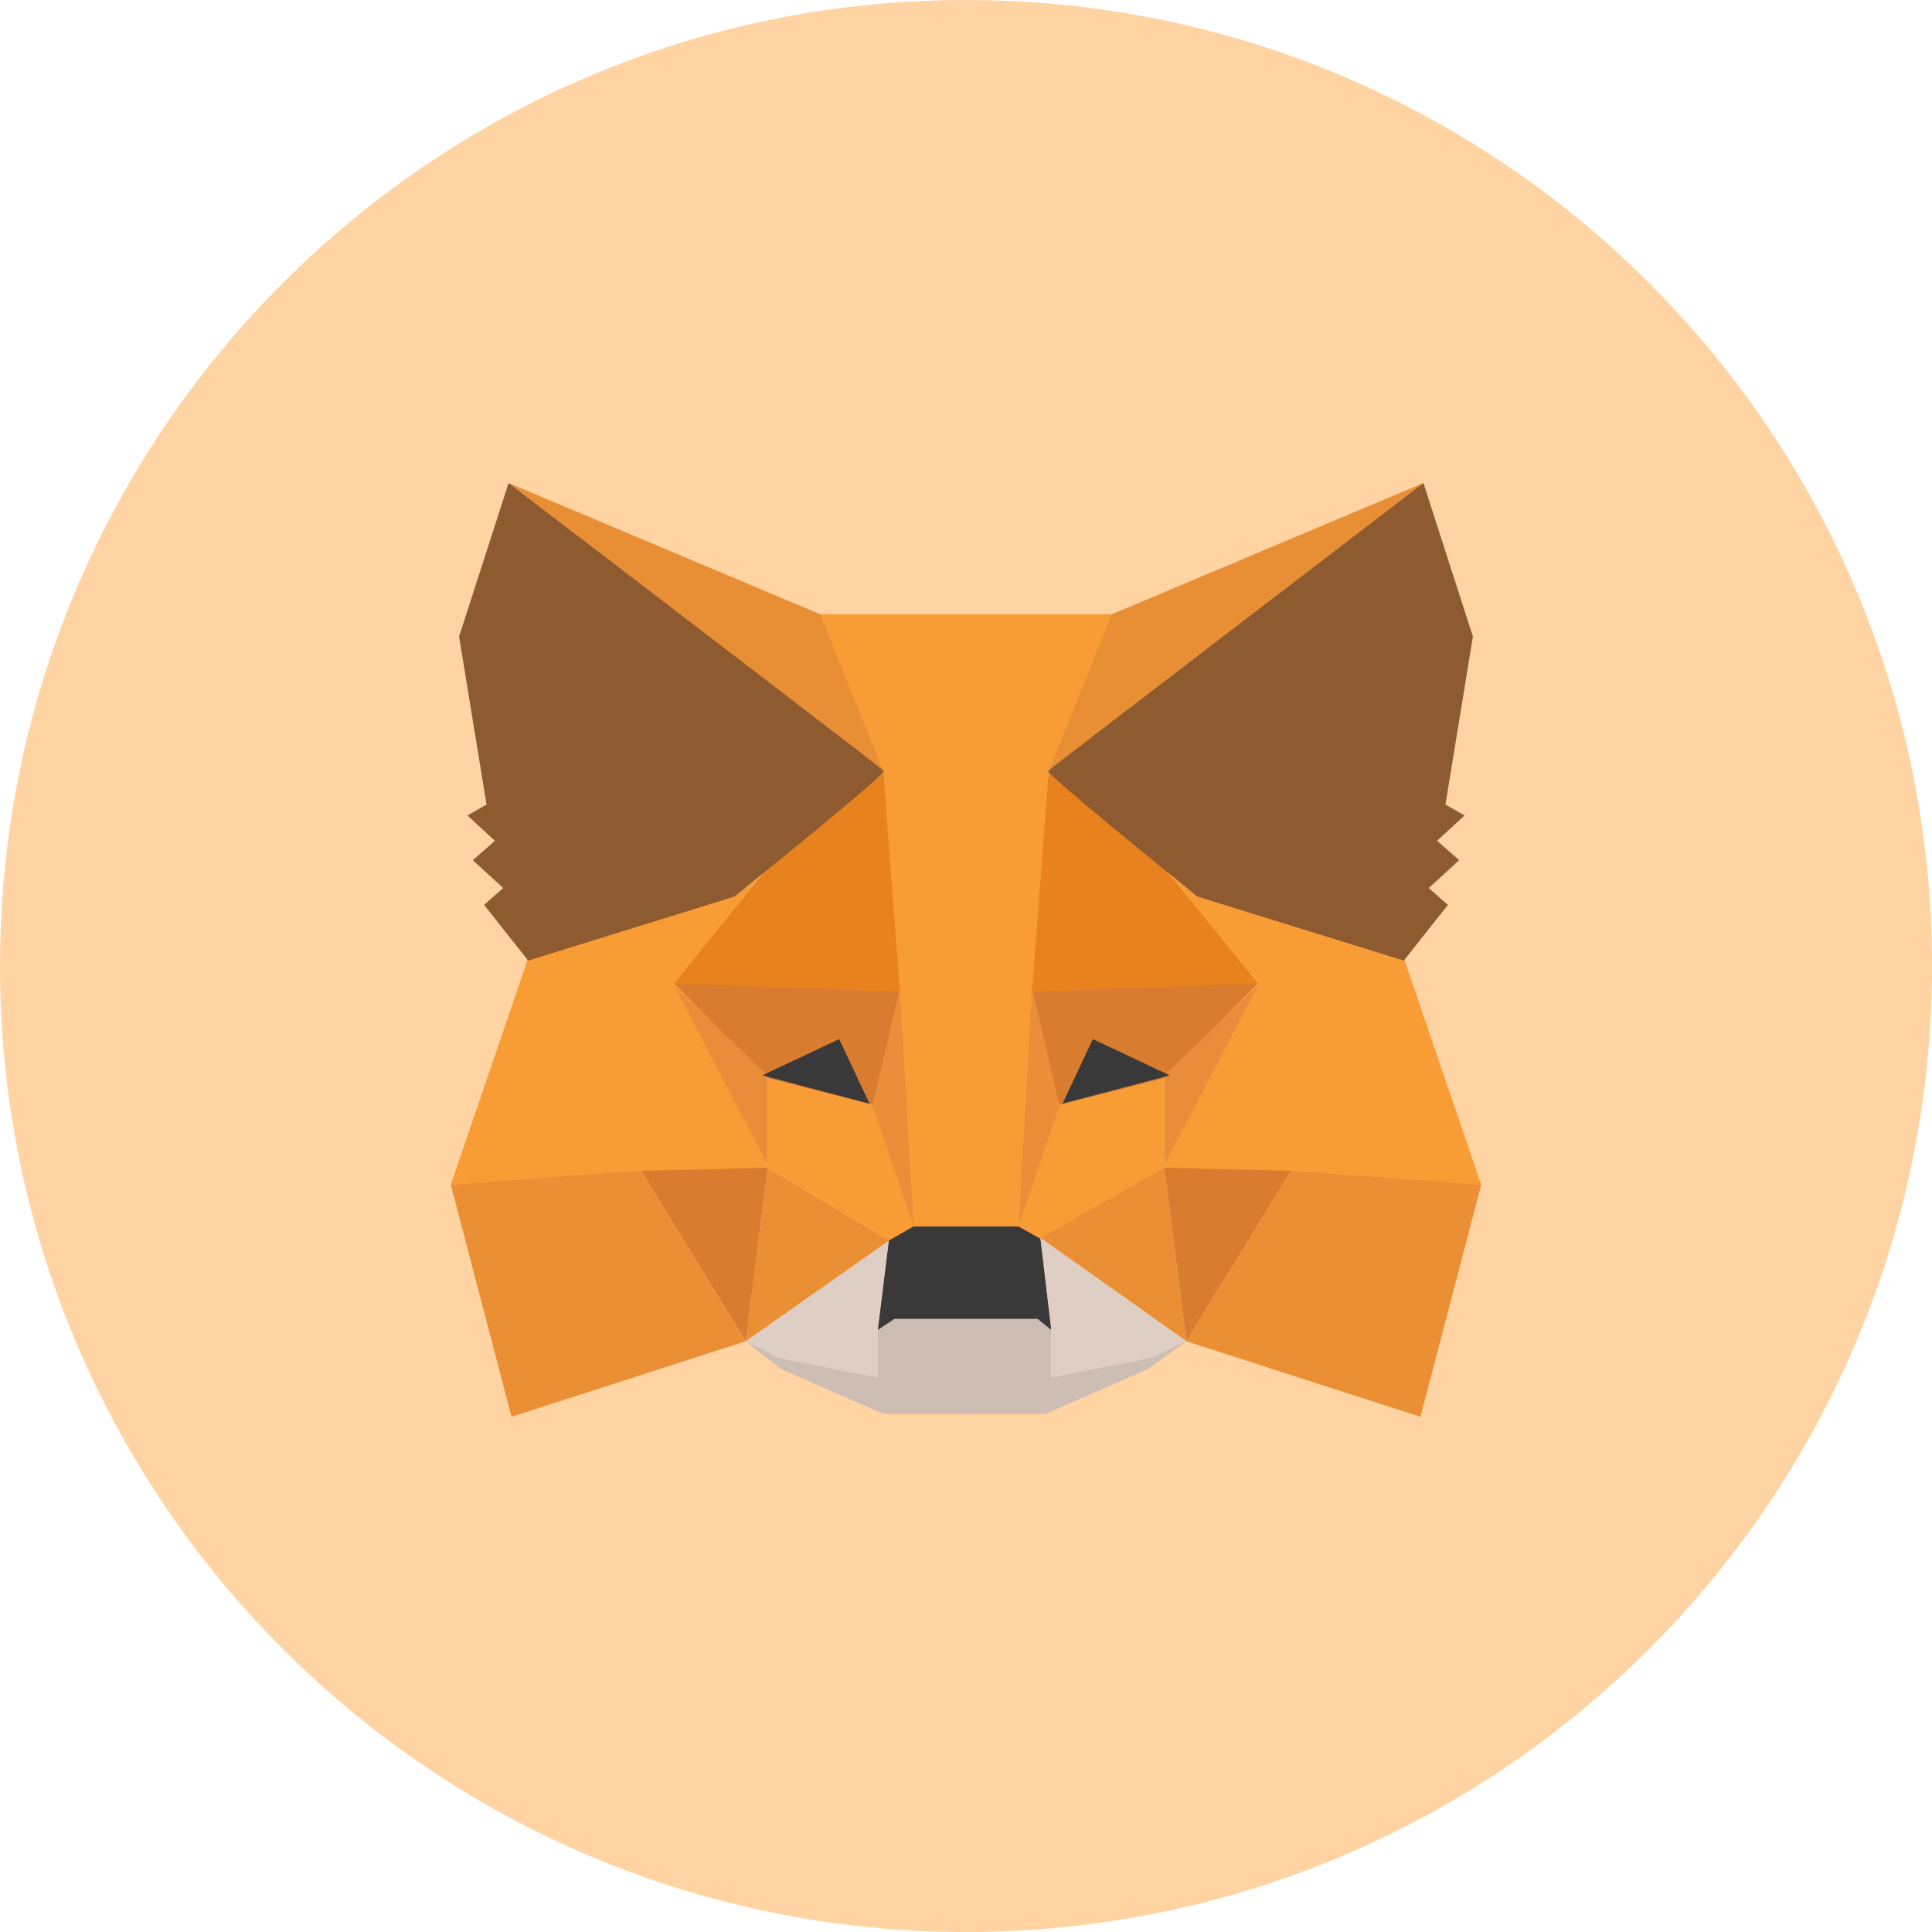
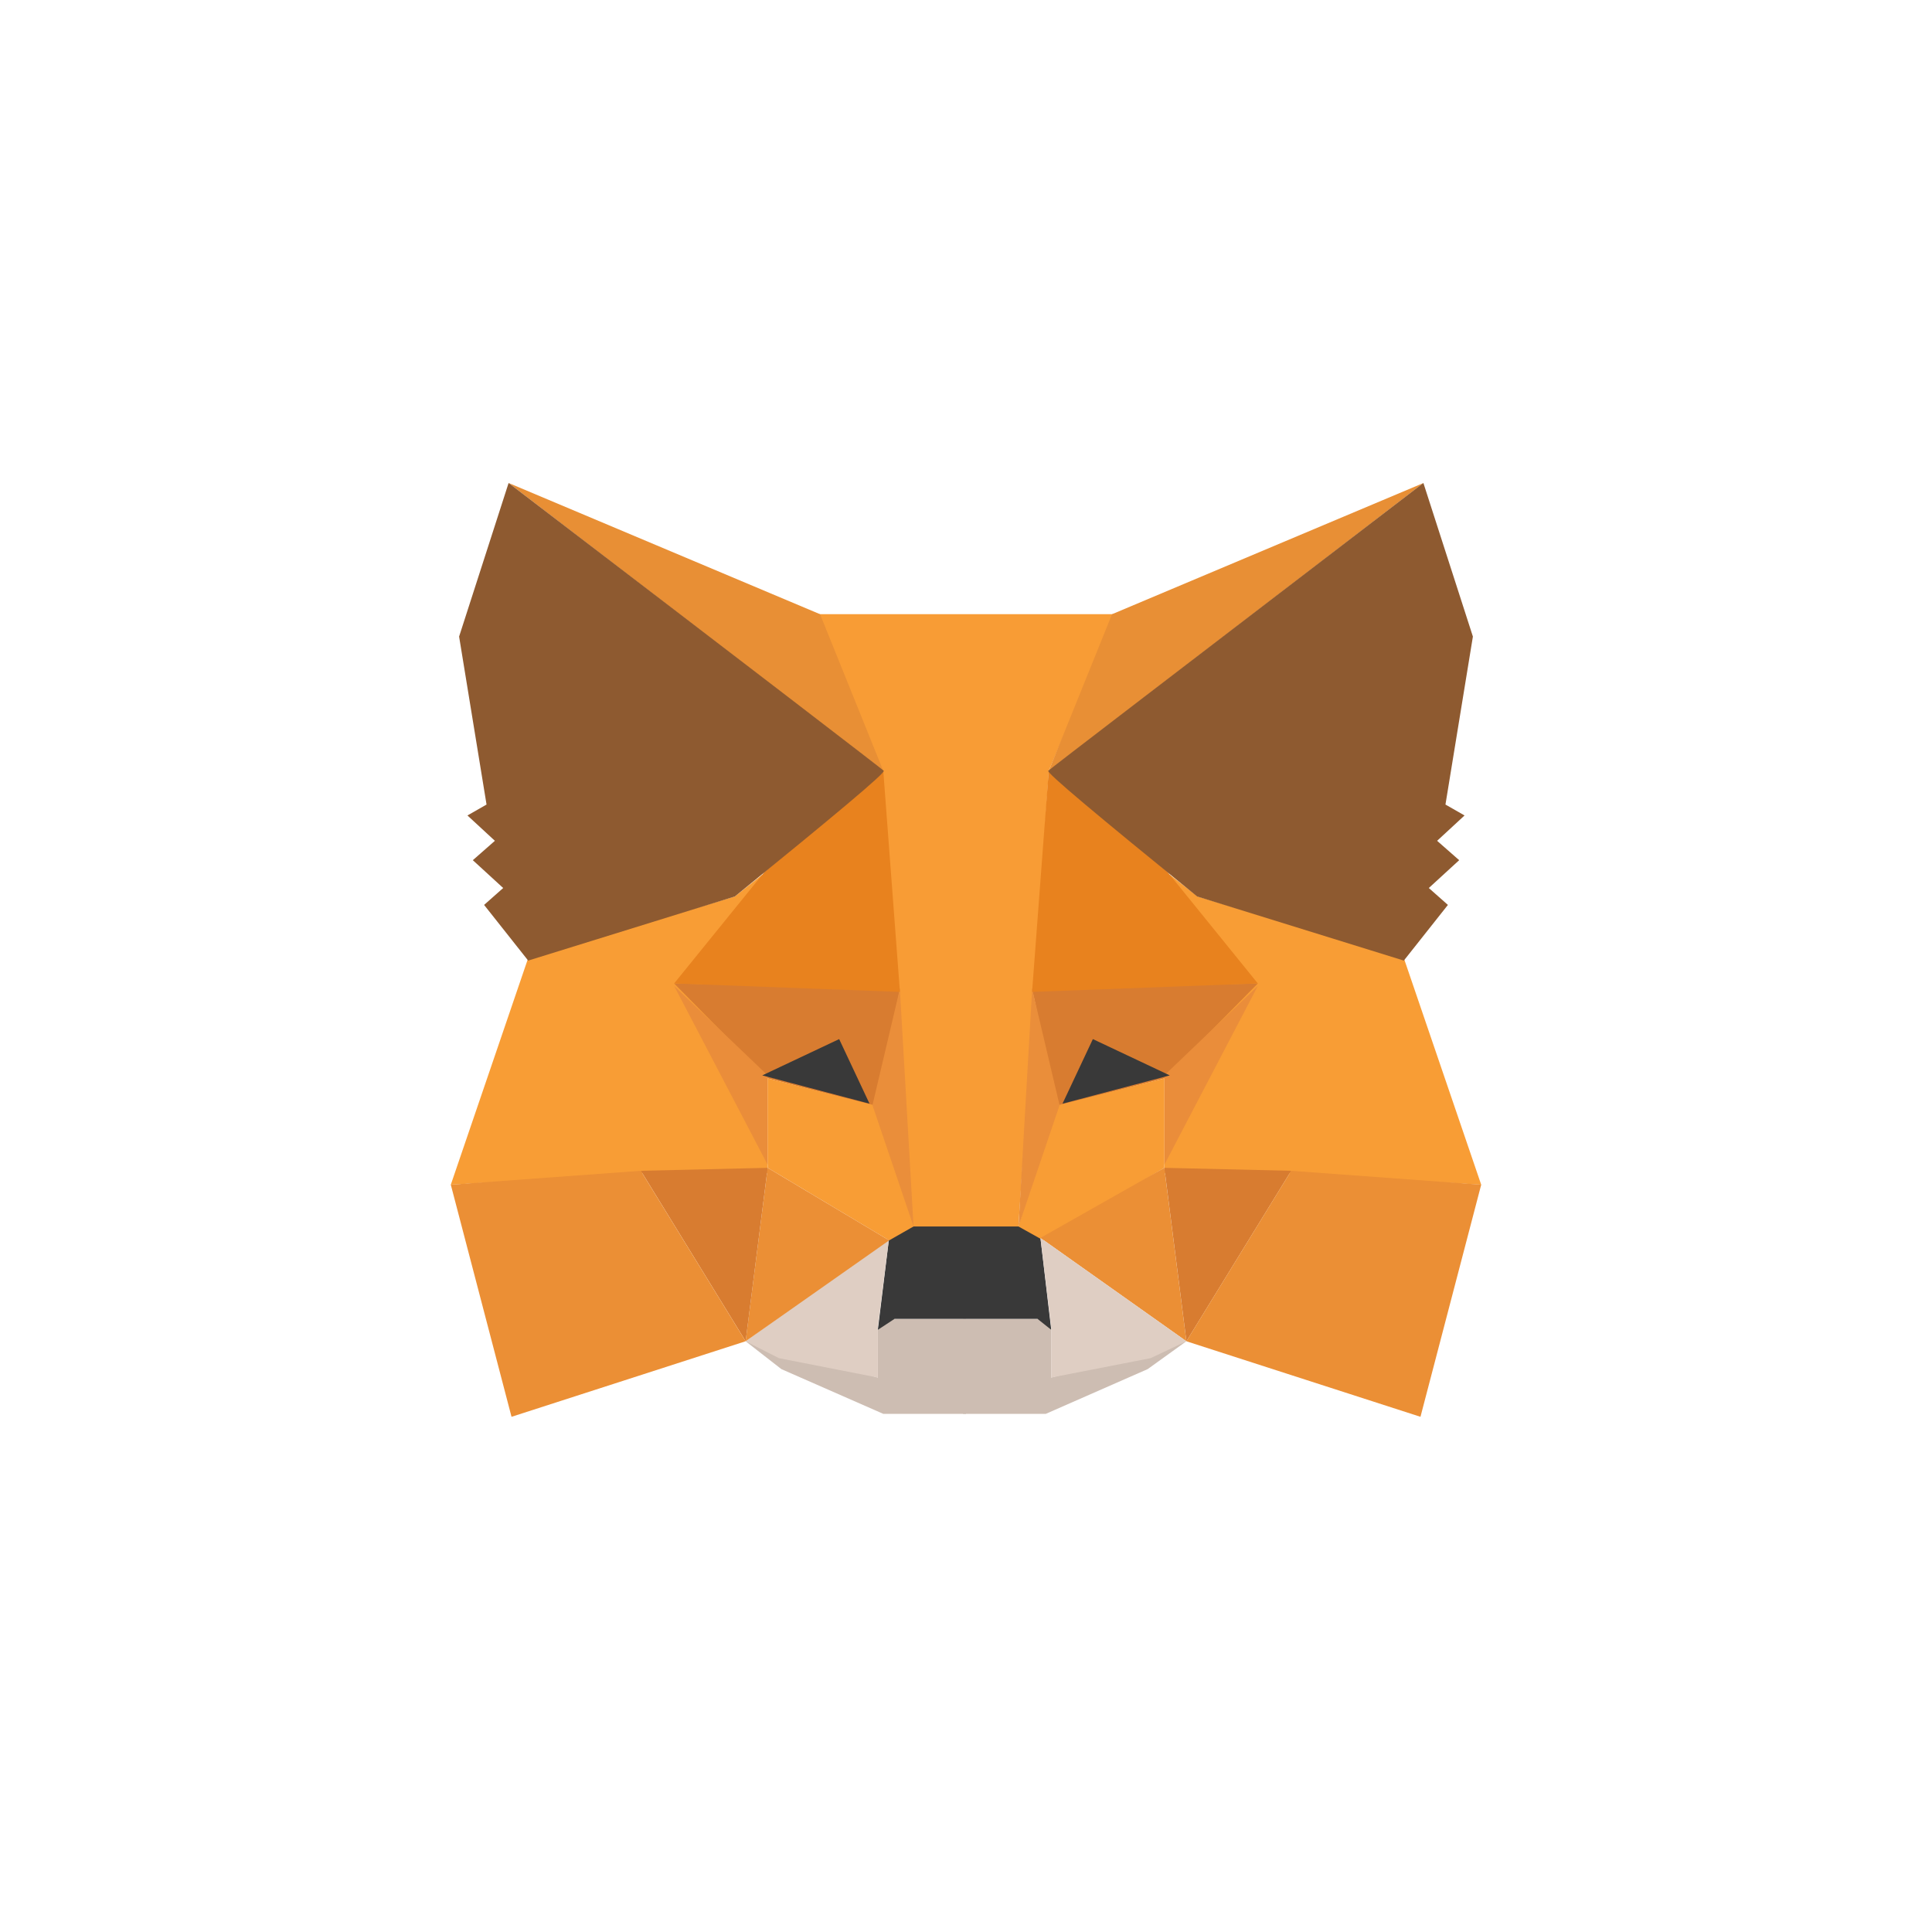
<svg xmlns="http://www.w3.org/2000/svg" width="60" height="60" viewBox="0 0 60 60" fill="none">
-   <circle cx="30" cy="30" r="30" fill="#FFD3A2" />
  <path fill-rule="evenodd" clip-rule="evenodd" d="M36.844 41.654L32.646 42.781V41.299L32.312 40.96H29.909V42.688V43.908H32.479L35.642 42.519L36.844 41.654Z" fill="#CDBDB2" />
  <path fill-rule="evenodd" clip-rule="evenodd" d="M23.156 41.654L27.262 42.781V41.299L27.612 40.96H30V42.688V43.908H27.43L24.266 42.519L23.156 41.654Z" fill="#CDBDB2" />
  <path fill-rule="evenodd" clip-rule="evenodd" d="M32.312 38.444L32.647 41.299L32.221 40.959H27.78L27.262 41.299L27.612 38.444L28.297 38.012L31.719 38.089L32.312 38.444Z" fill="#393939" />
  <path fill-rule="evenodd" clip-rule="evenodd" d="M34.624 19.074L32.571 23.936L31.628 38.089H28.297L27.263 23.936L25.377 19.074H34.624Z" fill="#F89C35" />
  <path fill-rule="evenodd" clip-rule="evenodd" d="M43.597 29.755L46 36.792L40.008 36.438H36.16V33.397L36.327 27.162L37.194 27.841L43.597 29.755Z" fill="#F89D35" />
  <path fill-rule="evenodd" clip-rule="evenodd" d="M39.063 30.542L32.052 30.712L32.828 34.354L36.159 33.49L39.063 30.542Z" fill="#D87C30" />
  <path fill-rule="evenodd" clip-rule="evenodd" d="M39.063 30.619L36.159 33.397V36.175L39.063 30.619Z" fill="#EA8D3A" />
  <path fill-rule="evenodd" clip-rule="evenodd" d="M36.159 33.489L32.737 34.353L31.627 38.088L32.403 38.521L36.159 36.267V33.489Z" fill="#F89D35" />
  <path fill-rule="evenodd" clip-rule="evenodd" d="M36.159 36.268L36.844 41.654L32.312 38.444L36.159 36.268Z" fill="#EB8F35" />
  <path fill-rule="evenodd" clip-rule="evenodd" d="M32.055 30.712L31.63 38.089L32.906 34.323L32.055 30.712Z" fill="#EA8E3A" />
  <path fill-rule="evenodd" clip-rule="evenodd" d="M40.1 36.36L36.16 36.268L36.845 41.654L40.1 36.36Z" fill="#D87C30" />
  <path fill-rule="evenodd" clip-rule="evenodd" d="M44.114 44L36.844 41.654L40.099 36.36L46 36.792L44.114 44Z" fill="#EB8F35" />
  <path fill-rule="evenodd" clip-rule="evenodd" d="M32.569 23.936L36.25 27.069L39.063 30.542L32.052 30.804L32.569 23.936Z" fill="#E8821E" />
  <path fill-rule="evenodd" clip-rule="evenodd" d="M36.844 41.654L32.312 38.444L32.646 41.222V42.781L35.733 42.179L36.844 41.654Z" fill="#DFCEC3" />
  <path fill-rule="evenodd" clip-rule="evenodd" d="M23.156 41.654L27.612 38.444L27.262 41.222V42.781L24.19 42.179L23.156 41.654Z" fill="#DFCEC3" />
  <path fill-rule="evenodd" clip-rule="evenodd" d="M33.94 32.27L32.997 34.276L36.328 33.397L33.94 32.27Z" fill="#393939" />
  <path fill-rule="evenodd" clip-rule="evenodd" d="M44.207 15L32.572 23.936L34.535 19.075L44.207 15Z" fill="#E88F35" />
  <path fill-rule="evenodd" clip-rule="evenodd" d="M44.205 15L45.742 19.769L44.89 24.986L45.483 25.325L44.631 26.112L45.316 26.714L44.373 27.578L44.966 28.103L43.597 29.832L37.179 27.841C34.046 25.294 32.495 23.998 32.555 23.936C32.616 23.874 36.51 20.896 44.205 15Z" fill="#8E5A30" />
  <path fill-rule="evenodd" clip-rule="evenodd" d="M16.403 29.755L14 36.792L19.992 36.438H23.84V33.397L23.673 27.162L22.821 27.841L16.403 29.755Z" fill="#F89D35" />
  <path fill-rule="evenodd" clip-rule="evenodd" d="M20.936 30.542L27.948 30.712L27.187 34.354L23.841 33.49L20.936 30.542Z" fill="#D87C30" />
  <path fill-rule="evenodd" clip-rule="evenodd" d="M20.936 30.619L23.841 33.397V36.175L20.936 30.619Z" fill="#EA8D3A" />
  <path fill-rule="evenodd" clip-rule="evenodd" d="M23.841 33.489L27.263 34.353L28.373 38.088L27.613 38.521L23.841 36.267V33.489Z" fill="#F89D35" />
  <path fill-rule="evenodd" clip-rule="evenodd" d="M23.841 36.268L23.156 41.654L27.613 38.521L23.841 36.268Z" fill="#EB8F35" />
  <path fill-rule="evenodd" clip-rule="evenodd" d="M27.946 30.712L28.371 38.089L27.095 34.323L27.946 30.712Z" fill="#EA8E3A" />
  <path fill-rule="evenodd" clip-rule="evenodd" d="M19.902 36.36L23.841 36.268L23.157 41.654L19.902 36.36Z" fill="#D87C30" />
  <path fill-rule="evenodd" clip-rule="evenodd" d="M15.886 44L23.156 41.654L19.901 36.36L14 36.792L15.886 44Z" fill="#EB8F35" />
  <path fill-rule="evenodd" clip-rule="evenodd" d="M27.431 23.936L23.75 27.069L20.936 30.542L27.948 30.804L27.431 23.936Z" fill="#E8821E" />
  <path fill-rule="evenodd" clip-rule="evenodd" d="M26.061 32.27L27.004 34.276L23.673 33.397L26.061 32.27Z" fill="#393939" />
  <path fill-rule="evenodd" clip-rule="evenodd" d="M15.796 15L27.43 23.936L25.468 19.075L15.796 15Z" fill="#E88F35" />
  <path fill-rule="evenodd" clip-rule="evenodd" d="M15.795 15L14.258 19.769L15.11 24.986L14.517 25.325L15.369 26.112L14.684 26.714L15.627 27.578L15.034 28.103L16.403 29.832L22.821 27.841C25.954 25.294 27.506 23.998 27.445 23.936C27.384 23.874 23.506 20.896 15.795 15Z" fill="#8E5A30" />
</svg>
